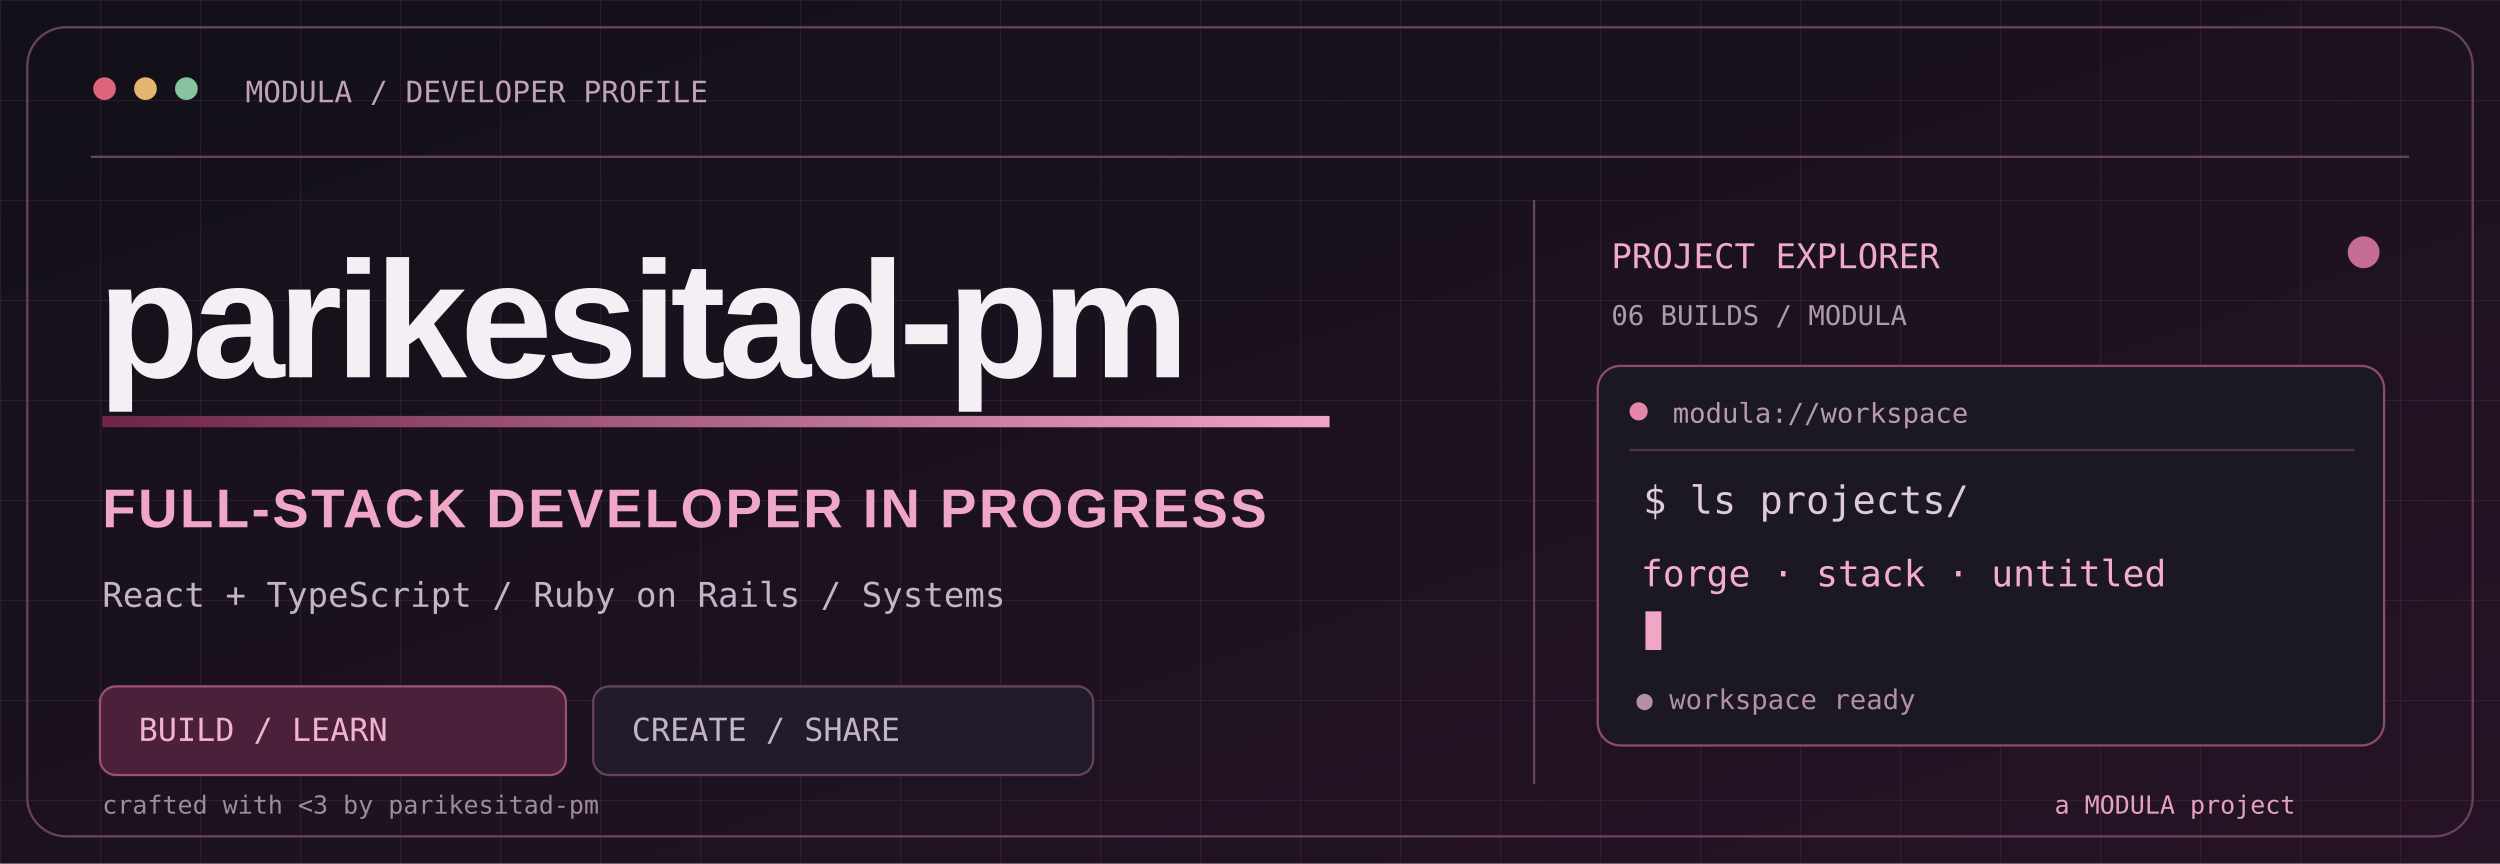
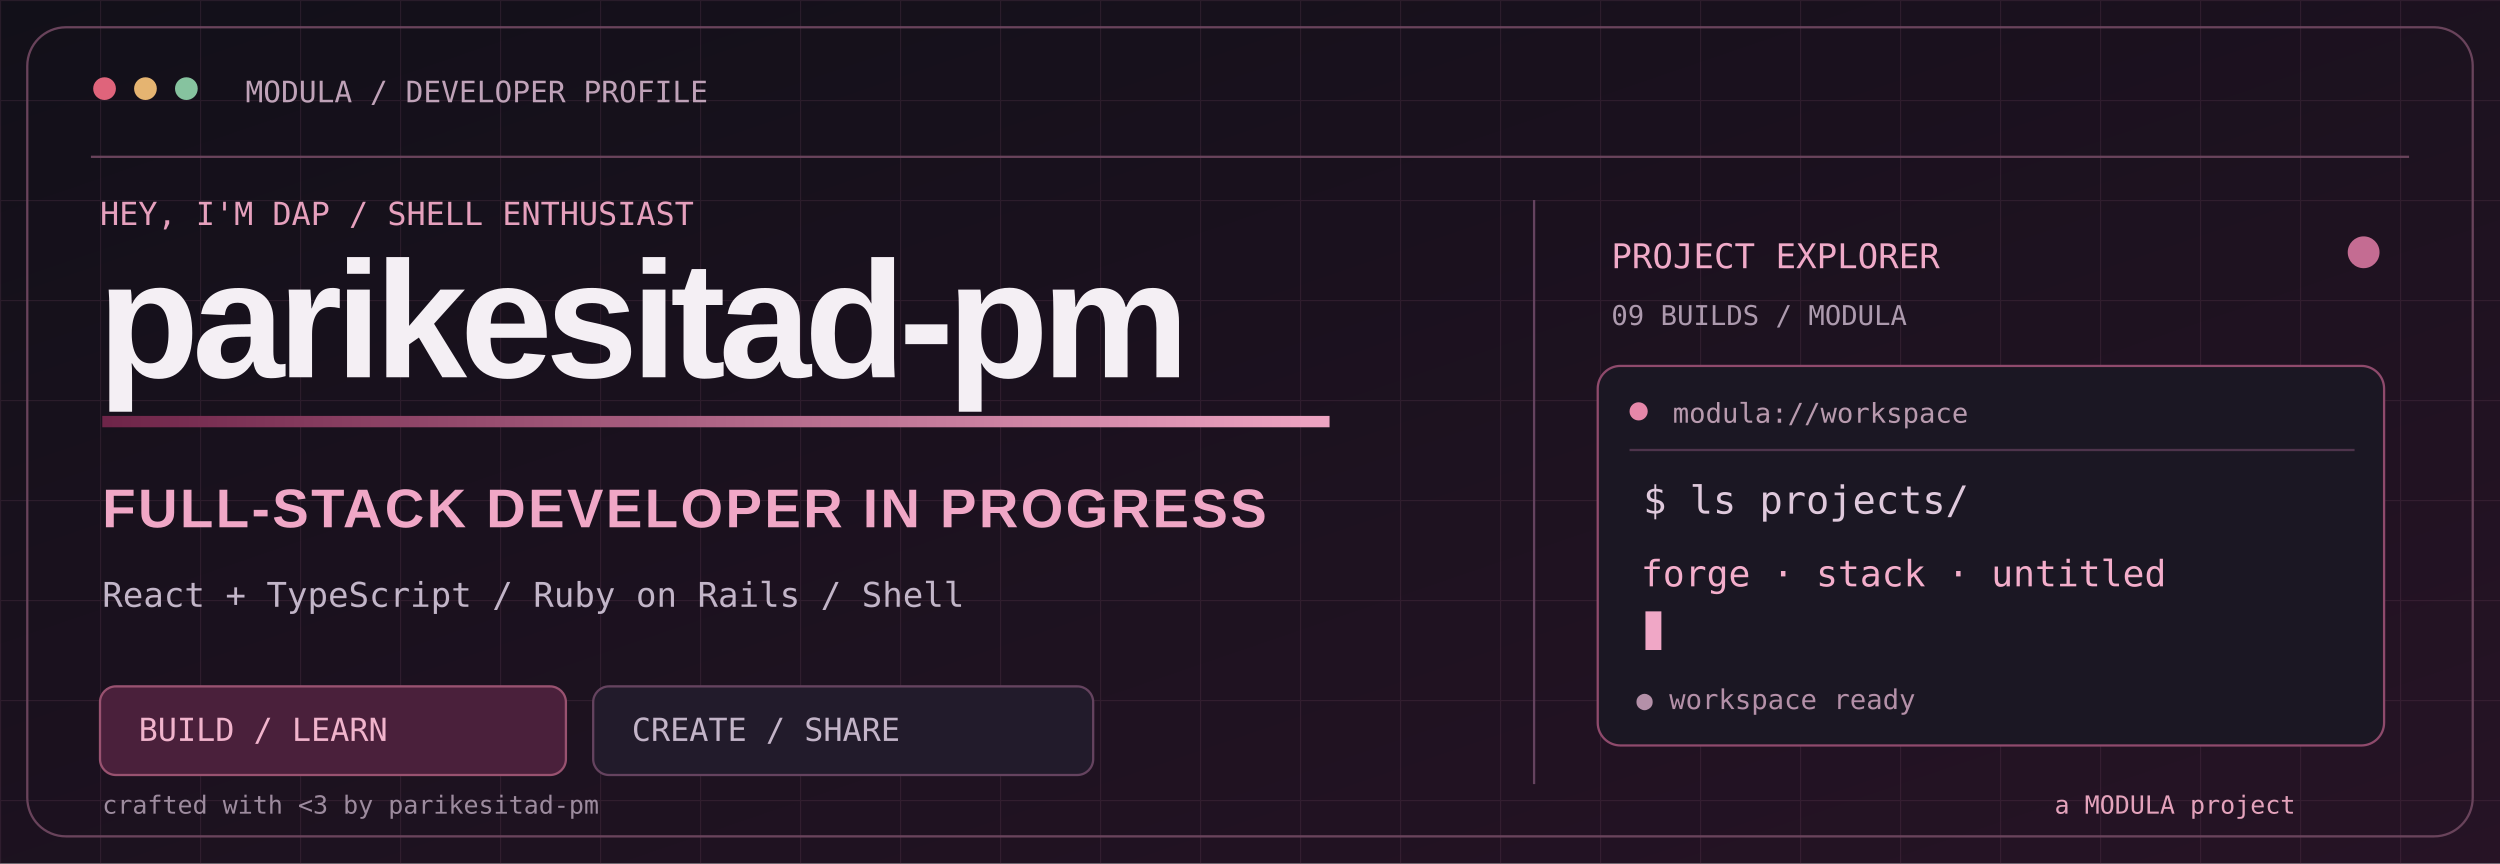
<svg xmlns="http://www.w3.org/2000/svg" width="1100" height="380" viewBox="0 0 1100 380" role="img" aria-labelledby="title desc">
  <defs>
    <linearGradient id="bg" x1="0" y1="0" x2="1" y2="1">
      <stop stop-color="#121019" />
      <stop offset="1" stop-color="#261325" />
    </linearGradient>
    <linearGradient id="line">
      <stop stop-color="#6e2448" />
      <stop offset="1" stop-color="#efa5c3" />
    </linearGradient>
    <pattern id="grid" width="44" height="44" patternUnits="userSpaceOnUse">
      <path d="M44 0H0V44" fill="none" stroke="#6c435e" stroke-opacity=".24" />
    </pattern>
  </defs>
  <rect width="1100" height="380" fill="url(#bg)" />
  <rect width="1100" height="380" fill="url(#grid)" />
  <rect x="12" y="12" width="1076" height="356" rx="17" fill="none" stroke="#69435b" />
  <path d="M40 69H1060" stroke="#69435b" />
  <circle cx="46" cy="39" r="5" fill="#df647b" />
  <circle cx="64" cy="39" r="5" fill="#e5b471" />
  <circle cx="82" cy="39" r="5" fill="#86c39f" />
  <text x="108" y="45" font-family="monospace" font-size="13" fill="#bfa2b8">MODULA / DEVELOPER PROFILE</text>
+   <text x="44" y="99" font-family="monospace" font-size="14" fill="#e6a0bd">HEY, I'M DAP  /  SHELL ENTHUSIAST</text>
  <text x="43" y="166" font-family="Arial, Helvetica, sans-serif" font-weight="bold" font-size="73" letter-spacing="-3" fill="#f4eff4">parikesitad-pm</text>
  <rect x="45" y="183" width="540" height="5" fill="url(#line)">
    <animate attributeName="width" values="100;540;540" dur="5s" repeatCount="indefinite" />
  </rect>
  <text x="45" y="232" font-family="Arial, Helvetica, sans-serif" font-weight="bold" font-size="24" letter-spacing="1.1" fill="#f0a7c6">FULL-STACK DEVELOPER IN PROGRESS</text>
-   <text x="45" y="267" font-family="monospace" font-size="15" fill="#c2b5c8">React + TypeScript / Ruby on Rails / Systems</text>
+   <text x="45" y="267" font-family="monospace" font-size="15" fill="#c2b5c8">React + TypeScript / Ruby on Rails / Shell</text>
  <rect x="44" y="302" width="205" height="39" rx="7" fill="#4a203b" stroke="#995270" />
  <text x="61" y="326" font-family="monospace" font-size="14" fill="#f1b4cc">BUILD / LEARN</text>
  <rect x="261" y="302" width="220" height="39" rx="7" fill="#221b2b" stroke="#65435f" />
  <text x="278" y="326" font-family="monospace" font-size="14" fill="#c3b4c8">CREATE / SHARE</text>
  <path d="M675 88V345" stroke="#65435f" />
  <text x="709" y="118" font-family="monospace" font-size="15" fill="#f0aac8">PROJECT EXPLORER</text>
-   <text x="709" y="143" font-family="monospace" font-size="12" fill="#ad9aae">06 BUILDS / MODULA</text>
+   <text x="709" y="143" font-family="monospace" font-size="12" fill="#ad9aae">09 BUILDS / MODULA</text>
  <rect x="703" y="161" width="346" height="167" rx="10" fill="#1b1723" stroke="#8f4a6c" />
  <circle cx="721" cy="181" r="4" fill="#e687a9" />
  <text x="736" y="186" font-family="monospace" font-size="12" fill="#b89aae">modula://workspace</text>
  <path d="M717 198H1036" stroke="#4e344c" />
  <text x="723" y="226" font-family="monospace" font-size="17" fill="#dfc9dc">$ ls projects/</text>
  <g font-family="monospace" font-size="16" fill="#f4aecb">
    <text x="722" y="258">forge · stack · untitled<animate attributeName="opacity" values="1;1;0;0;0;1" dur="8s" repeatCount="indefinite" />
    </text>
-     <text x="722" y="258" opacity="0">dotmod · creative · base<animate attributeName="opacity" values="0;0;1;1;0;0" dur="8s" repeatCount="indefinite" />
+     <text x="722" y="258" opacity="0">shell · gui · automation<animate attributeName="opacity" values="0;0;1;1;0;0" dur="8s" repeatCount="indefinite" />
    </text>
    <text x="722" y="258" opacity="0">build · learn · repeat<animate attributeName="opacity" values="0;0;0;0;1;0" dur="8s" repeatCount="indefinite" />
    </text>
  </g>
  <rect x="724" y="269" width="7" height="17" fill="#f0a7c6">
    <animate attributeName="opacity" values="1;0;1" dur="1s" repeatCount="indefinite" />
  </rect>
  <text x="720" y="312" font-family="monospace" font-size="12" fill="#b490a8">● workspace ready</text>
  <text x="45" y="358" font-family="monospace" font-size="11" fill="#9d8b9e">crafted with &lt;3 by parikesitad-pm</text>
  <text x="904" y="358" font-family="monospace" font-size="11" fill="#e5a3bc">a MODULA project</text>
  <circle cx="1040" cy="111" r="7" fill="#c46c92">
    <animate attributeName="opacity" values="1;.25;1" dur="2.5s" repeatCount="indefinite" />
  </circle>
</svg>
